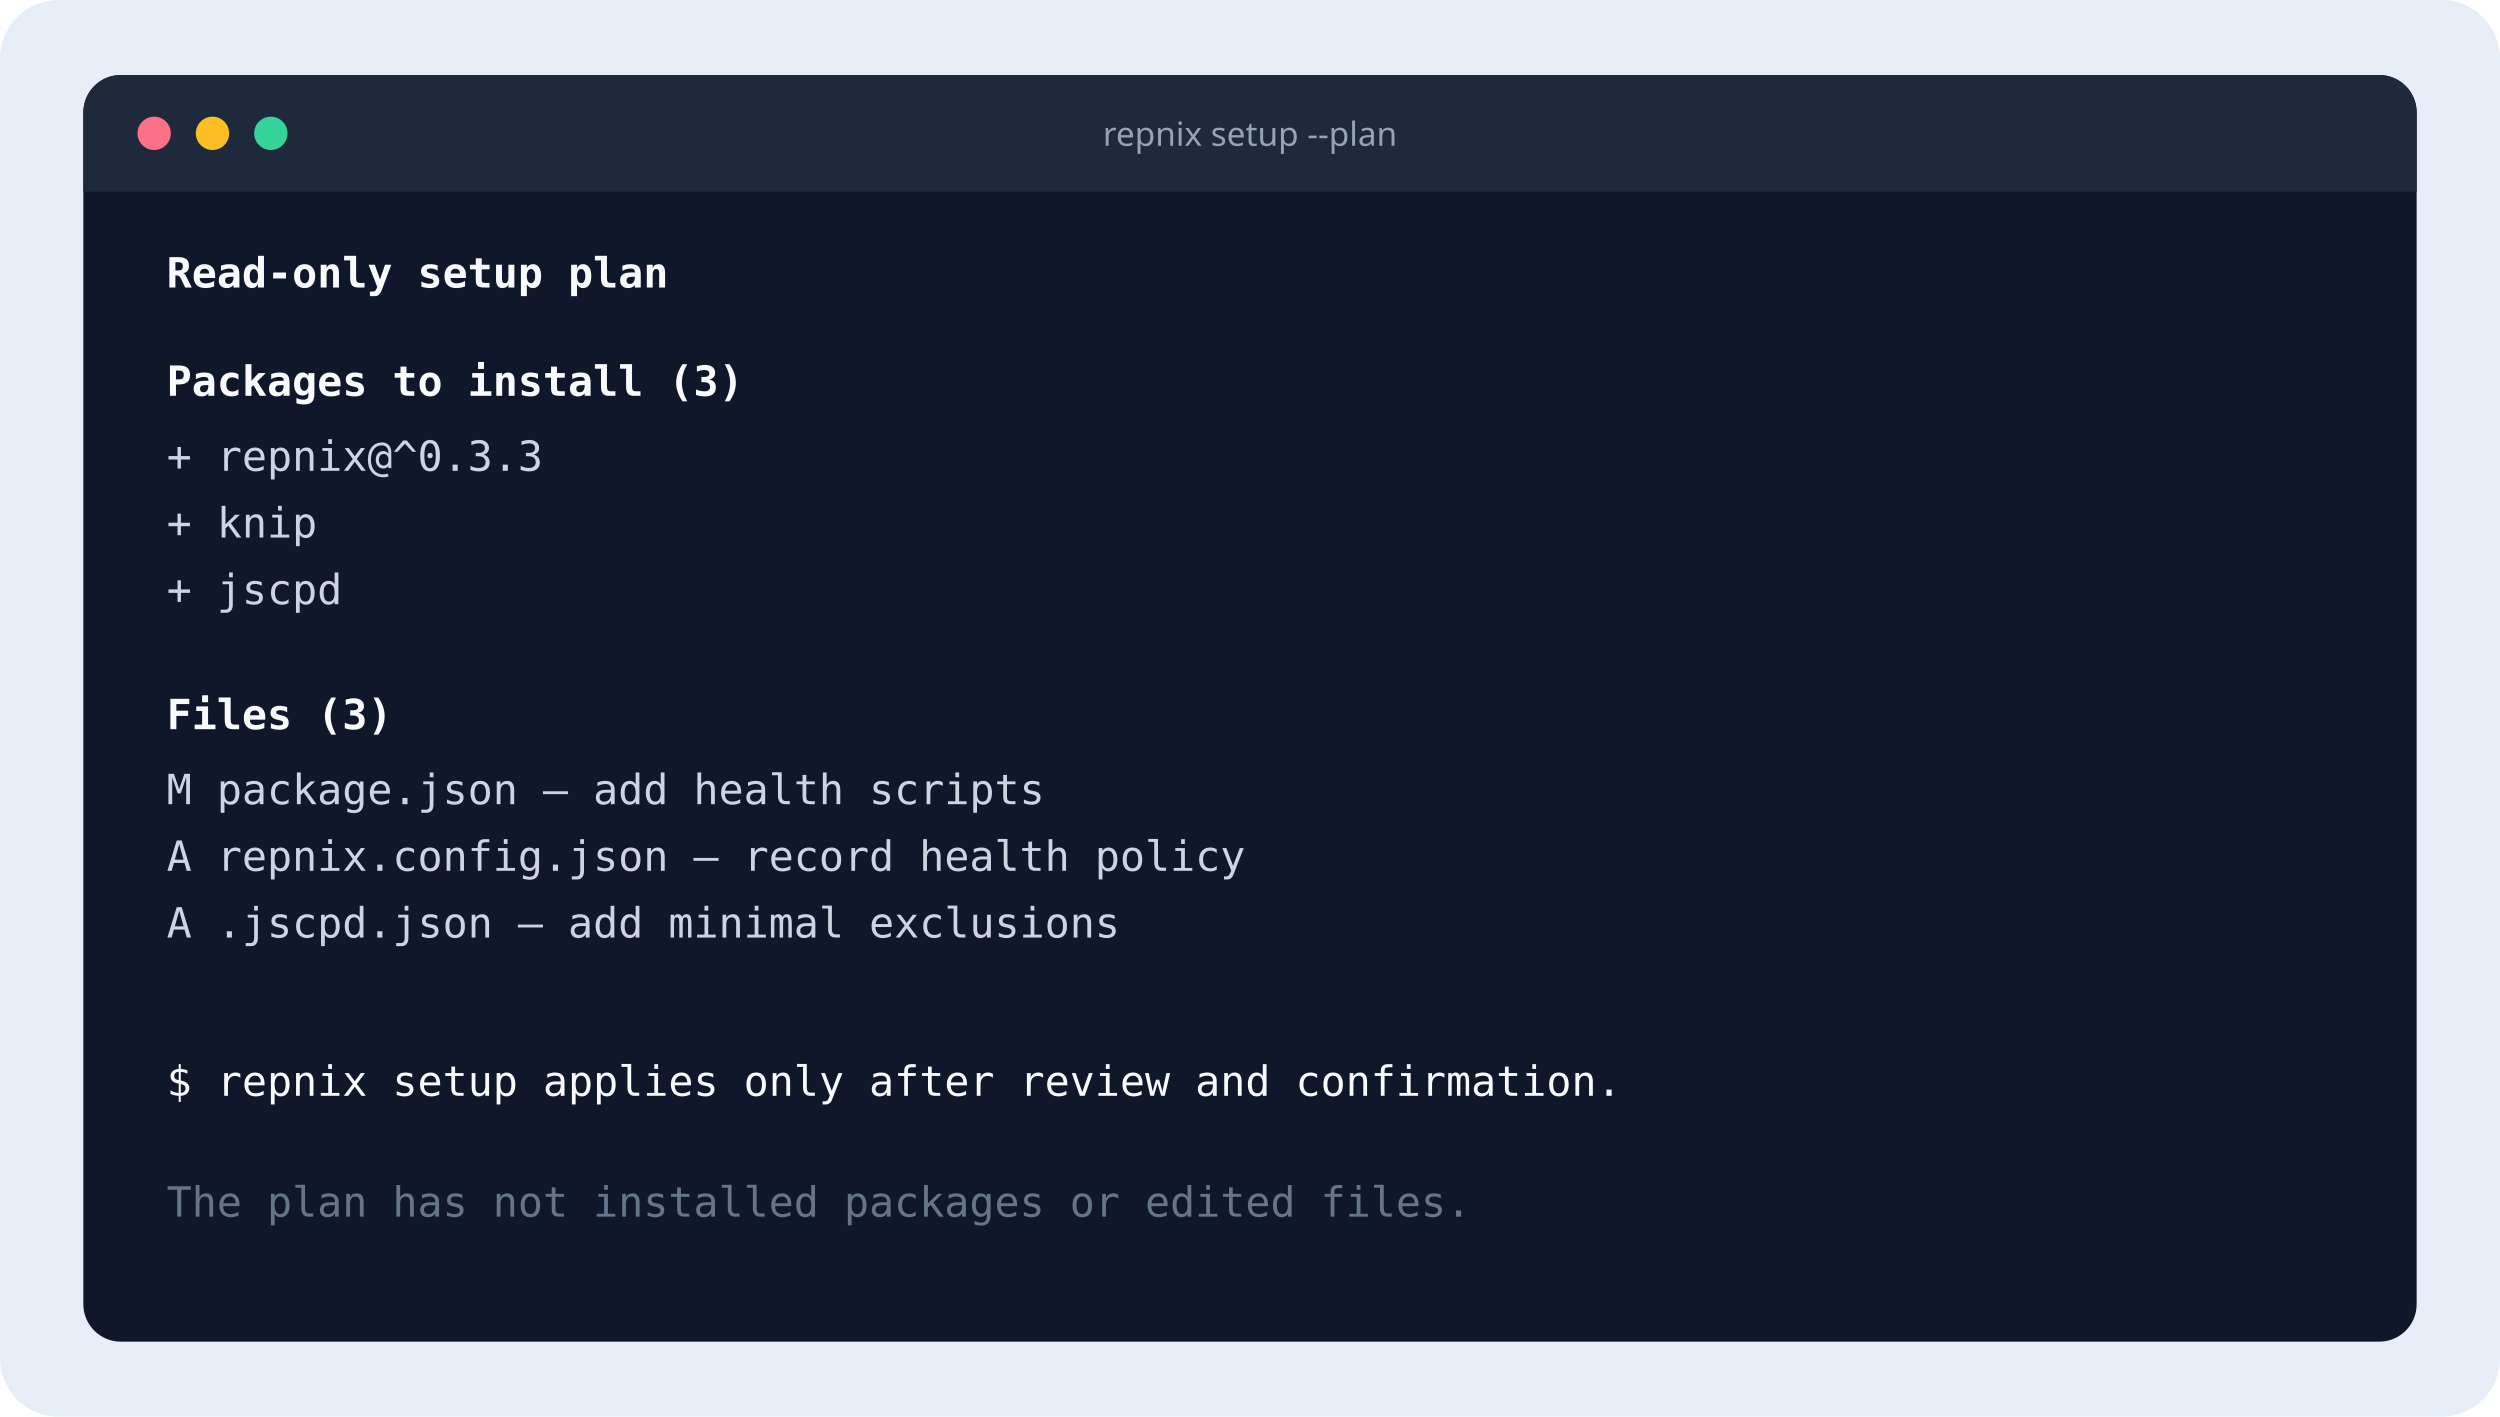
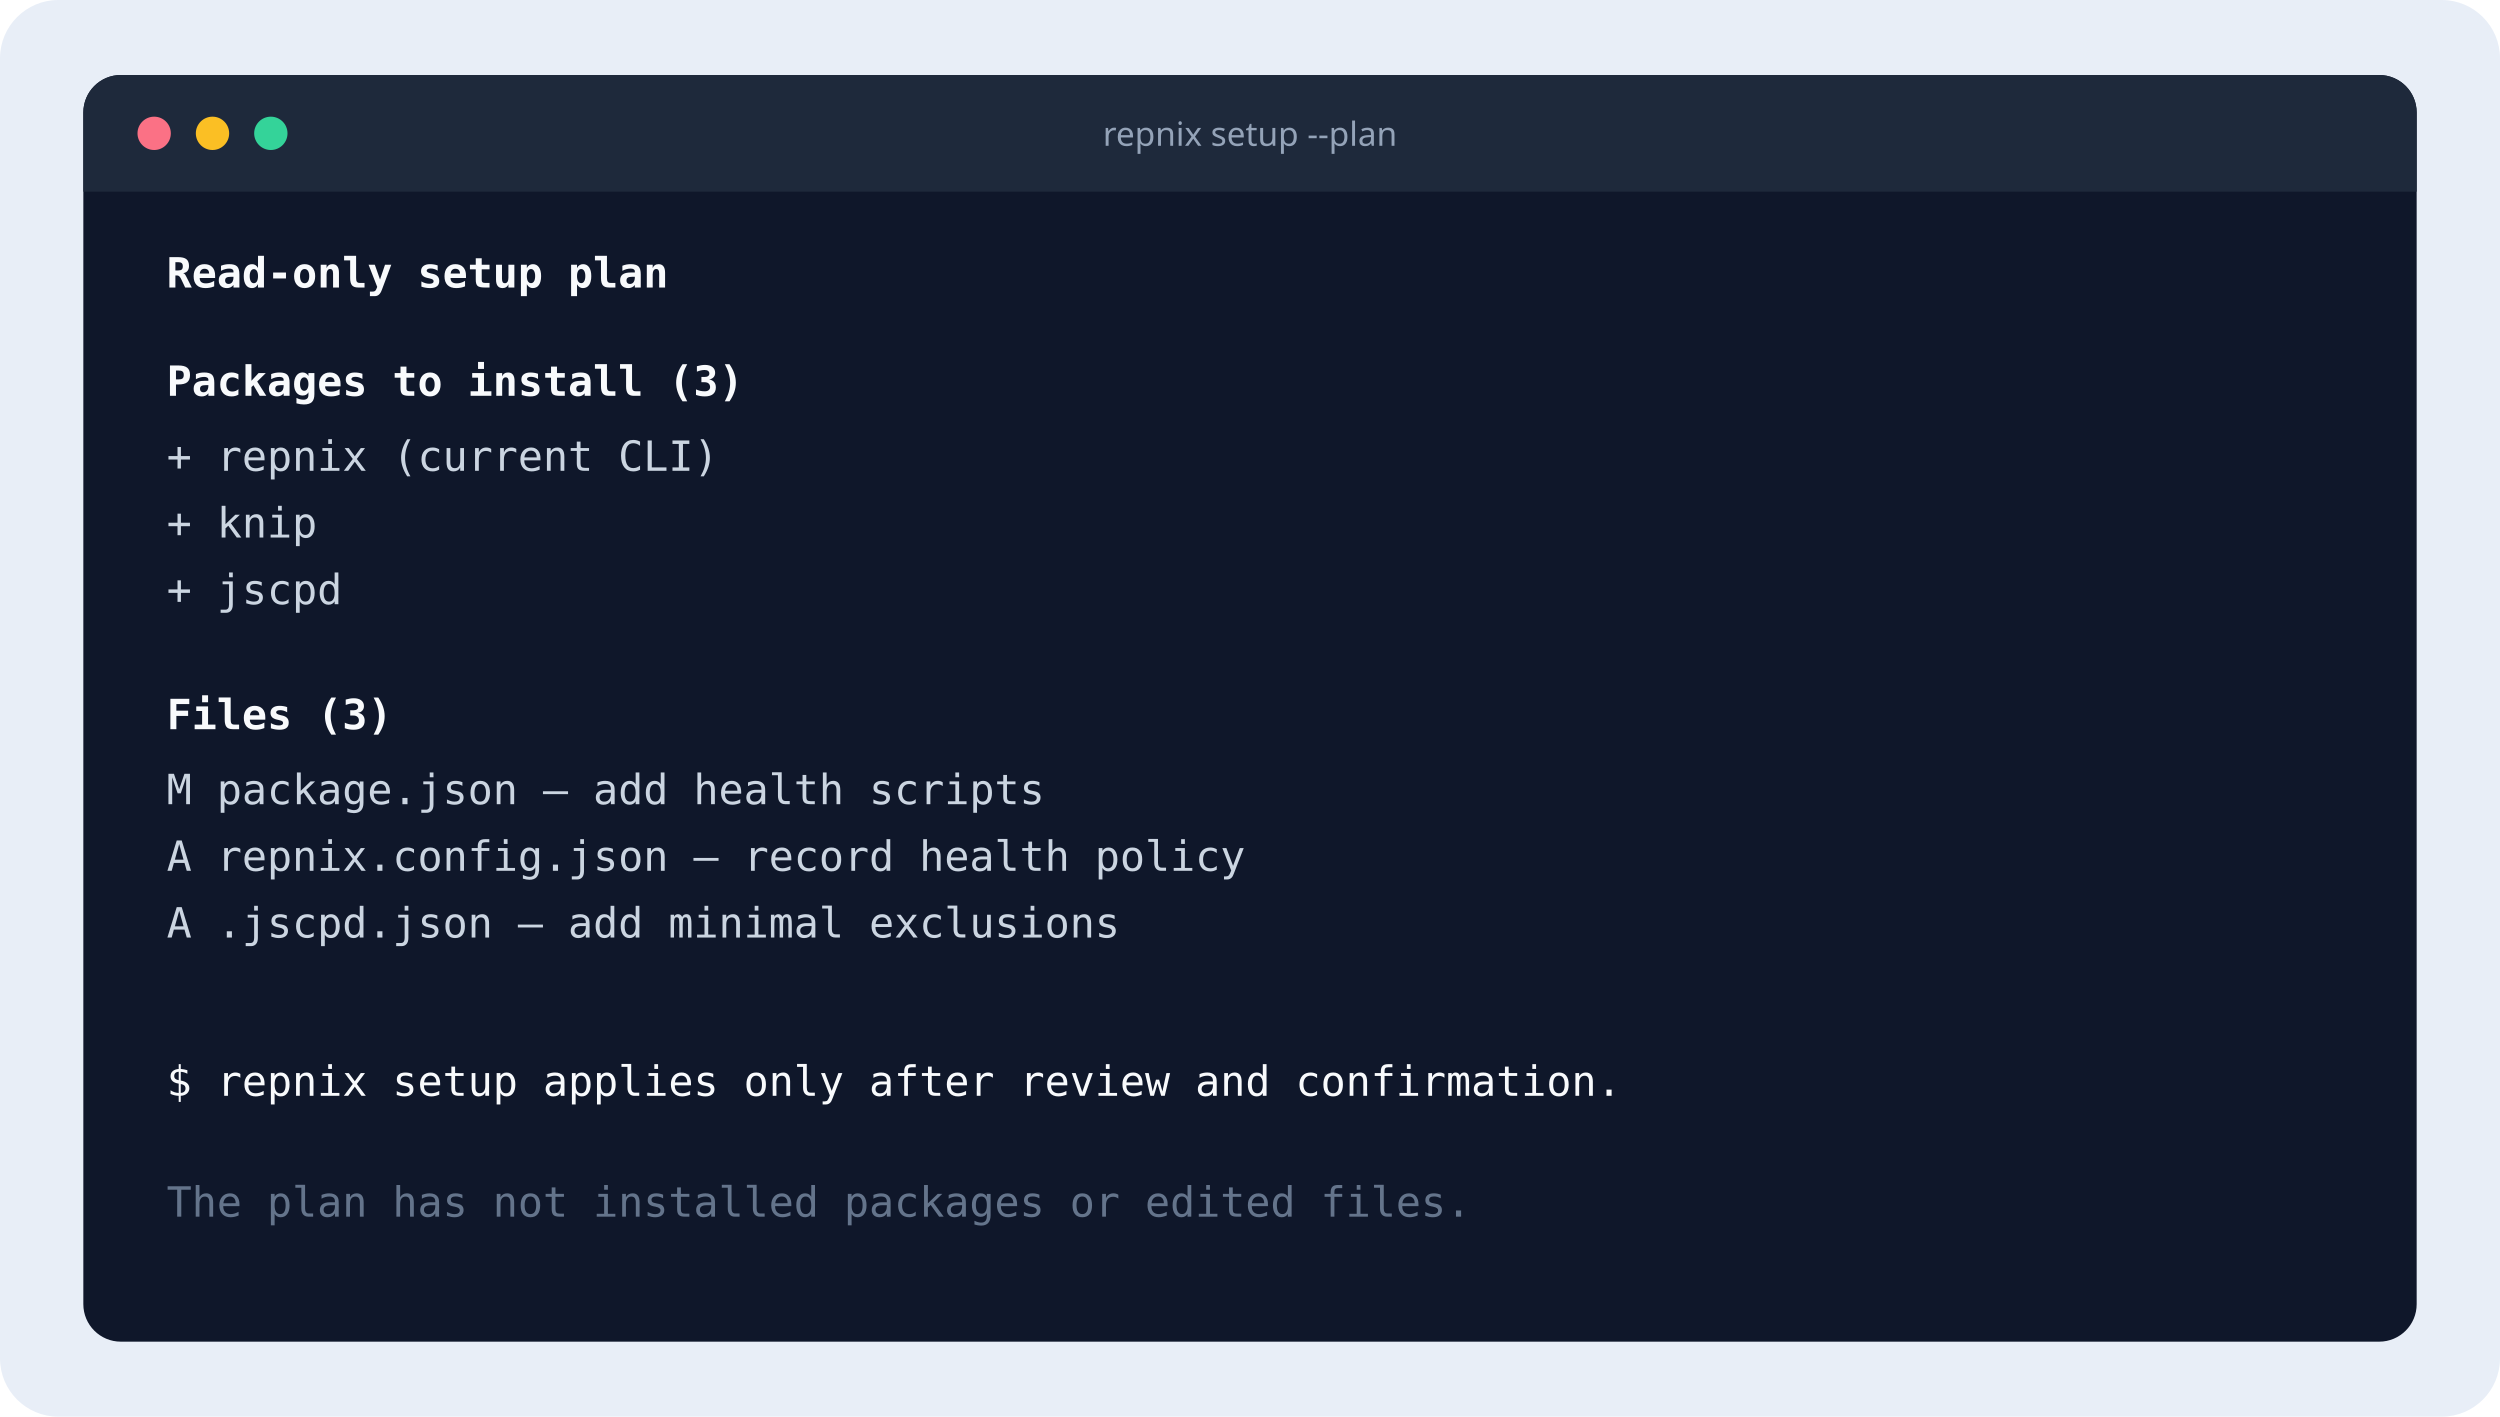
<svg xmlns="http://www.w3.org/2000/svg" width="1200" height="680" viewBox="0 0 1200 680">
  <rect width="1200" height="680" rx="28" fill="#e8eef7" />
  <rect x="40" y="36" width="1120" height="608" rx="18" fill="#0f172a" />
  <path d="M40 92h1120v-38a18 18 0 0 0-18-18H58a18 18 0 0 0-18 18z" fill="#1e293b" />
  <circle cx="74" cy="64" r="8" fill="#fb7185" />
  <circle cx="102" cy="64" r="8" fill="#fbbf24" />
  <circle cx="130" cy="64" r="8" fill="#34d399" />
  <text x="600" y="70" text-anchor="middle" font-family="system-ui, sans-serif" font-size="16" fill="#94a3b8">repnix setup --plan</text>
  <g font-family="SFMono-Regular,Menlo,Monaco,Consolas,monospace" font-size="20">
    <text x="80" y="138" fill="#f8fafc" font-weight="700">Read-only setup plan</text>
    <text x="80" y="190" fill="#f8fafc" font-weight="700">Packages to install (3)</text>
-     <text x="80" y="226" fill="#cbd5e1">+ repnix@^0.3.3</text>
+     <text x="80" y="226" fill="#cbd5e1">+ repnix (current CLI)</text>
    <text x="80" y="258" fill="#cbd5e1">+ knip</text>
    <text x="80" y="290" fill="#cbd5e1">+ jscpd</text>
    <text x="80" y="350" fill="#f8fafc" font-weight="700">Files (3)</text>
    <text x="80" y="386" fill="#cbd5e1">M package.json — add health scripts</text>
    <text x="80" y="418" fill="#cbd5e1">A repnix.config.json — record health policy</text>
    <text x="80" y="450" fill="#cbd5e1">A .jscpd.json — add minimal exclusions</text>
    <text x="80" y="526" fill="#f8fafc">$ repnix setup applies only after review and confirmation.</text>
    <text x="80" y="584" fill="#64748b">The plan has not installed packages or edited files.</text>
  </g>
</svg>
